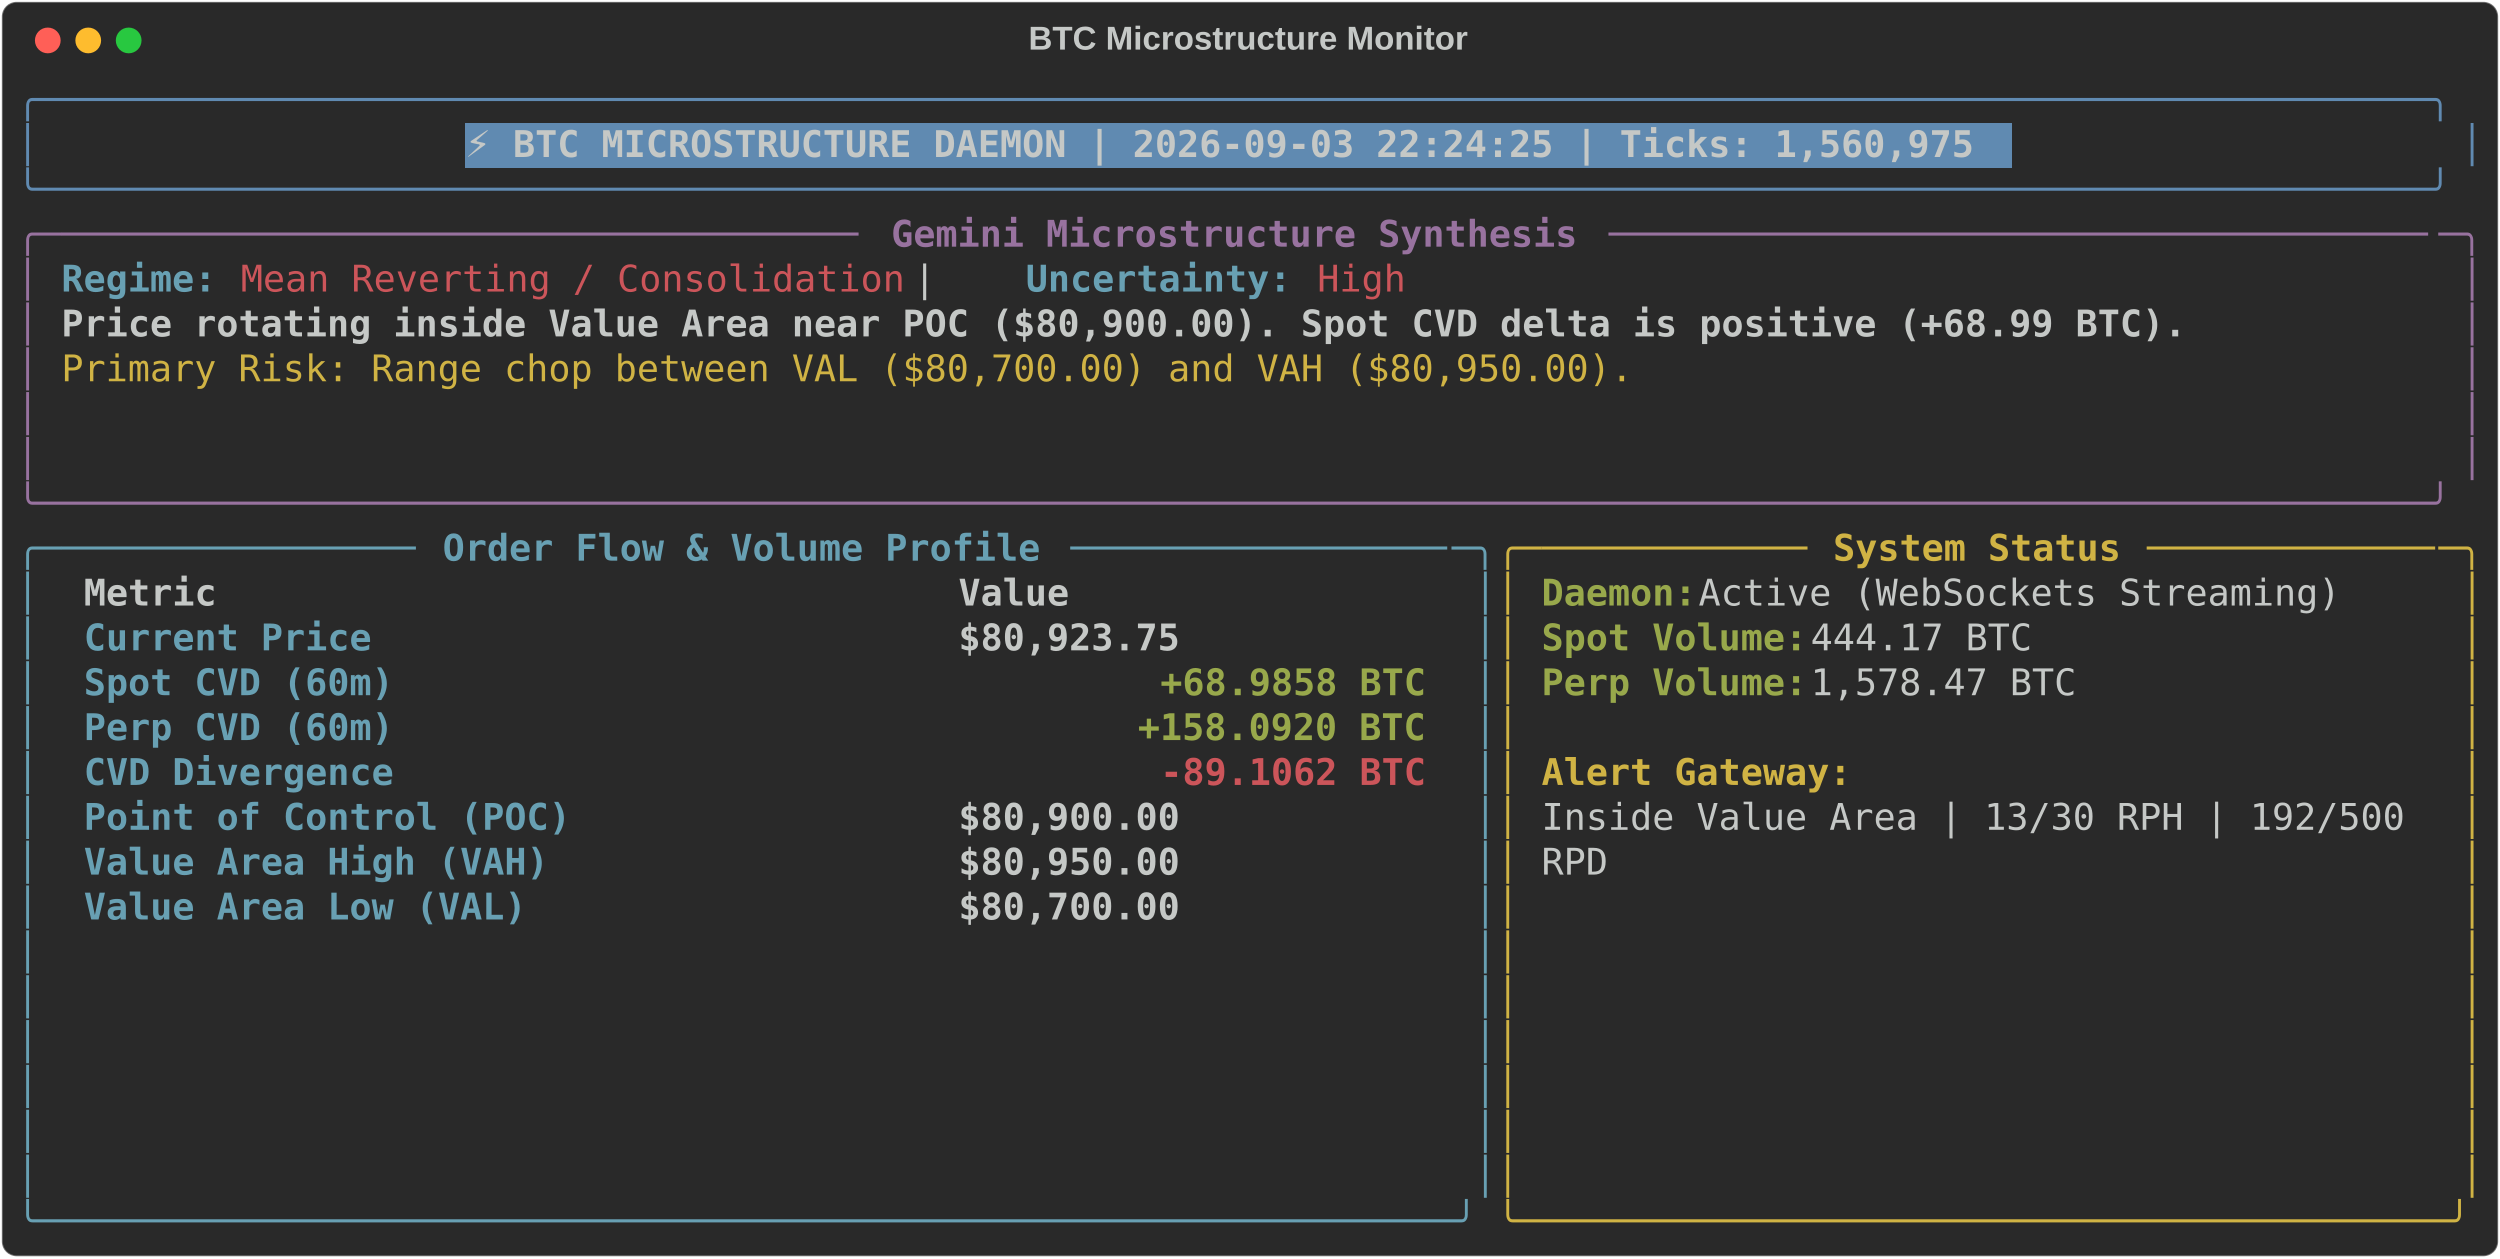
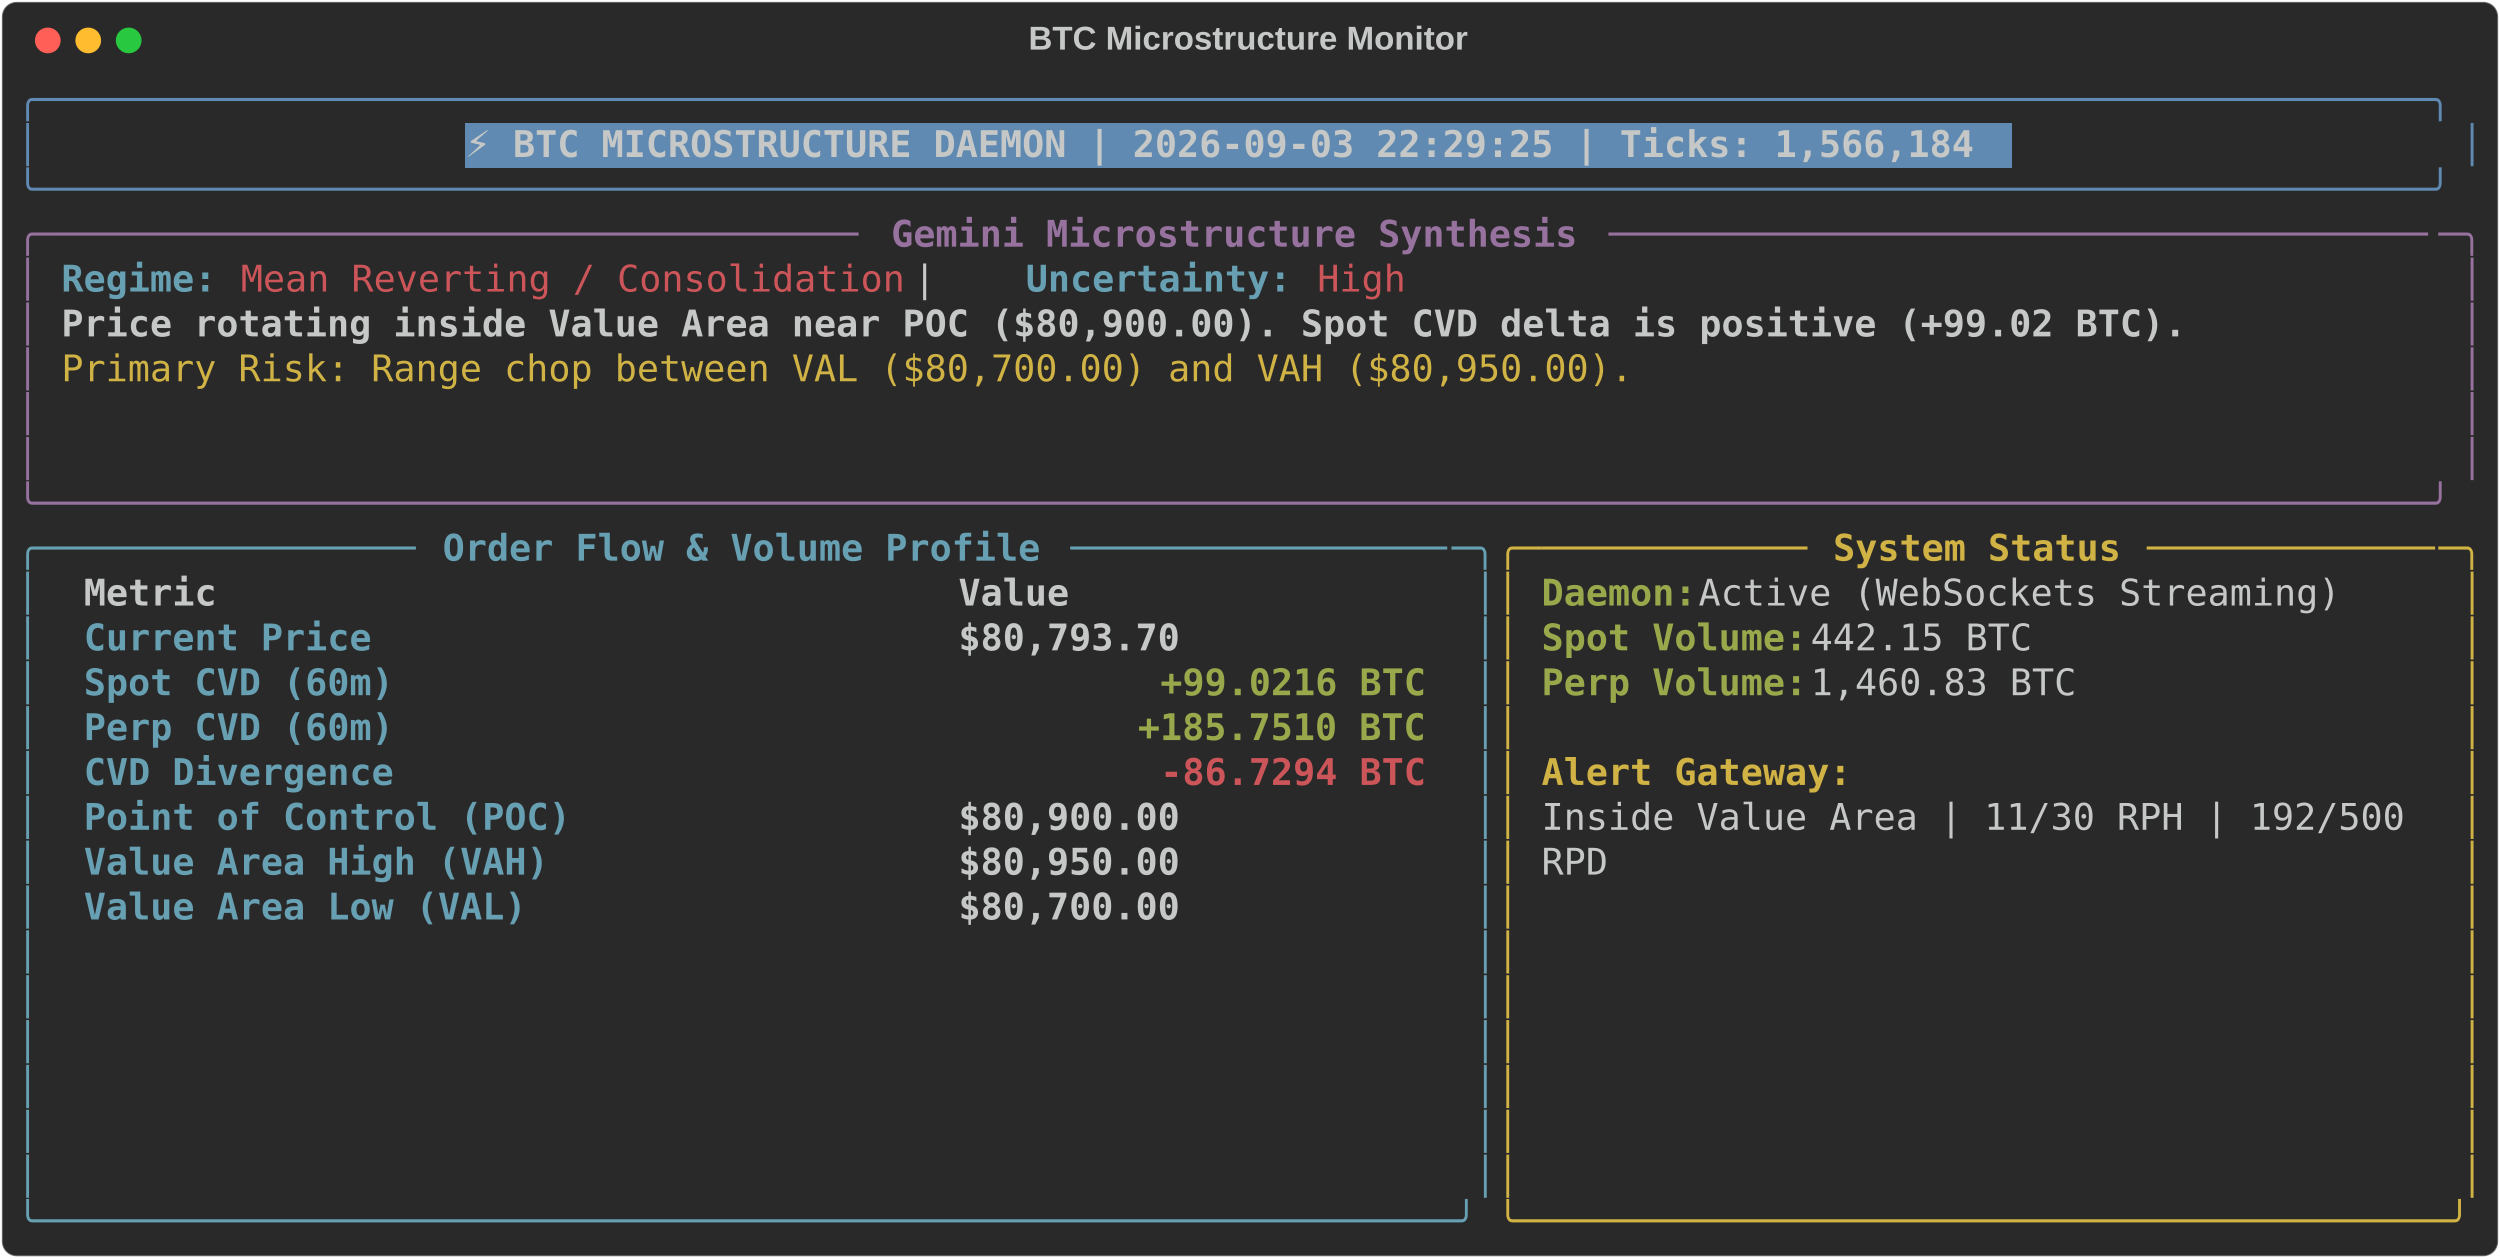
<svg xmlns="http://www.w3.org/2000/svg" class="rich-terminal" viewBox="0 0 1360 684.4">
  <style>

    @font-face {
        font-family: "Fira Code";
        src: local("FiraCode-Regular"),
                url("https://cdnjs.cloudflare.com/ajax/libs/firacode/6.2.0/woff2/FiraCode-Regular.woff2") format("woff2"),
                url("https://cdnjs.cloudflare.com/ajax/libs/firacode/6.2.0/woff/FiraCode-Regular.woff") format("woff");
        font-style: normal;
        font-weight: 400;
    }
    @font-face {
        font-family: "Fira Code";
        src: local("FiraCode-Bold"),
                url("https://cdnjs.cloudflare.com/ajax/libs/firacode/6.2.0/woff2/FiraCode-Bold.woff2") format("woff2"),
                url("https://cdnjs.cloudflare.com/ajax/libs/firacode/6.2.0/woff/FiraCode-Bold.woff") format("woff");
        font-style: bold;
        font-weight: 700;
    }

-     .terminal-3969404499-matrix {
+     .terminal-2951171637-matrix {
        font-family: Fira Code, monospace;
        font-size: 20px;
        line-height: 24.4px;
        font-variant-east-asian: full-width;
    }

-     .terminal-3969404499-title {
+     .terminal-2951171637-title {
        font-size: 18px;
        font-weight: bold;
        font-family: arial;
    }

-     .terminal-3969404499-r1 { fill: #608ab1 }
- .terminal-3969404499-r2 { fill: #c5c8c6 }
- .terminal-3969404499-r3 { fill: #c5c8c6;font-weight: bold }
- .terminal-3969404499-r4 { fill: #98729f }
- .terminal-3969404499-r5 { fill: #98729f;font-weight: bold }
- .terminal-3969404499-r6 { fill: #68a0b3;font-weight: bold }
- .terminal-3969404499-r7 { fill: #cc555a }
- .terminal-3969404499-r8 { fill: #d0b344 }
- .terminal-3969404499-r9 { fill: #68a0b3 }
- .terminal-3969404499-r10 { fill: #d0b344;font-weight: bold }
- .terminal-3969404499-r11 { fill: #98a84b;font-weight: bold }
- .terminal-3969404499-r12 { fill: #cc555a;font-weight: bold }
+     .terminal-2951171637-r1 { fill: #608ab1 }
+ .terminal-2951171637-r2 { fill: #c5c8c6 }
+ .terminal-2951171637-r3 { fill: #c5c8c6;font-weight: bold }
+ .terminal-2951171637-r4 { fill: #98729f }
+ .terminal-2951171637-r5 { fill: #98729f;font-weight: bold }
+ .terminal-2951171637-r6 { fill: #68a0b3;font-weight: bold }
+ .terminal-2951171637-r7 { fill: #cc555a }
+ .terminal-2951171637-r8 { fill: #d0b344 }
+ .terminal-2951171637-r9 { fill: #68a0b3 }
+ .terminal-2951171637-r10 { fill: #d0b344;font-weight: bold }
+ .terminal-2951171637-r11 { fill: #98a84b;font-weight: bold }
+ .terminal-2951171637-r12 { fill: #cc555a;font-weight: bold }
    </style>
  <defs>
-     <clipPath id="terminal-3969404499-clip-terminal">
+     <clipPath id="terminal-2951171637-clip-terminal">
      <rect x="0" y="0" width="1341.0" height="633.4" />
    </clipPath>
-     <clipPath id="terminal-3969404499-line-0">
+     <clipPath id="terminal-2951171637-line-0">
      <rect x="0" y="1.5" width="1342" height="24.65" />
    </clipPath>
-     <clipPath id="terminal-3969404499-line-1">
+     <clipPath id="terminal-2951171637-line-1">
      <rect x="0" y="25.9" width="1342" height="24.65" />
    </clipPath>
-     <clipPath id="terminal-3969404499-line-2">
+     <clipPath id="terminal-2951171637-line-2">
      <rect x="0" y="50.3" width="1342" height="24.65" />
    </clipPath>
-     <clipPath id="terminal-3969404499-line-3">
+     <clipPath id="terminal-2951171637-line-3">
      <rect x="0" y="74.7" width="1342" height="24.65" />
    </clipPath>
-     <clipPath id="terminal-3969404499-line-4">
+     <clipPath id="terminal-2951171637-line-4">
      <rect x="0" y="99.1" width="1342" height="24.65" />
    </clipPath>
-     <clipPath id="terminal-3969404499-line-5">
+     <clipPath id="terminal-2951171637-line-5">
      <rect x="0" y="123.5" width="1342" height="24.65" />
    </clipPath>
-     <clipPath id="terminal-3969404499-line-6">
+     <clipPath id="terminal-2951171637-line-6">
      <rect x="0" y="147.9" width="1342" height="24.65" />
    </clipPath>
-     <clipPath id="terminal-3969404499-line-7">
+     <clipPath id="terminal-2951171637-line-7">
      <rect x="0" y="172.3" width="1342" height="24.65" />
    </clipPath>
-     <clipPath id="terminal-3969404499-line-8">
+     <clipPath id="terminal-2951171637-line-8">
      <rect x="0" y="196.7" width="1342" height="24.65" />
    </clipPath>
-     <clipPath id="terminal-3969404499-line-9">
+     <clipPath id="terminal-2951171637-line-9">
      <rect x="0" y="221.1" width="1342" height="24.65" />
    </clipPath>
-     <clipPath id="terminal-3969404499-line-10">
+     <clipPath id="terminal-2951171637-line-10">
      <rect x="0" y="245.5" width="1342" height="24.65" />
    </clipPath>
-     <clipPath id="terminal-3969404499-line-11">
+     <clipPath id="terminal-2951171637-line-11">
      <rect x="0" y="269.9" width="1342" height="24.65" />
    </clipPath>
-     <clipPath id="terminal-3969404499-line-12">
+     <clipPath id="terminal-2951171637-line-12">
      <rect x="0" y="294.3" width="1342" height="24.65" />
    </clipPath>
-     <clipPath id="terminal-3969404499-line-13">
+     <clipPath id="terminal-2951171637-line-13">
      <rect x="0" y="318.7" width="1342" height="24.65" />
    </clipPath>
-     <clipPath id="terminal-3969404499-line-14">
+     <clipPath id="terminal-2951171637-line-14">
      <rect x="0" y="343.1" width="1342" height="24.65" />
    </clipPath>
-     <clipPath id="terminal-3969404499-line-15">
+     <clipPath id="terminal-2951171637-line-15">
      <rect x="0" y="367.5" width="1342" height="24.65" />
    </clipPath>
-     <clipPath id="terminal-3969404499-line-16">
+     <clipPath id="terminal-2951171637-line-16">
      <rect x="0" y="391.9" width="1342" height="24.65" />
    </clipPath>
-     <clipPath id="terminal-3969404499-line-17">
+     <clipPath id="terminal-2951171637-line-17">
      <rect x="0" y="416.3" width="1342" height="24.65" />
    </clipPath>
-     <clipPath id="terminal-3969404499-line-18">
+     <clipPath id="terminal-2951171637-line-18">
      <rect x="0" y="440.7" width="1342" height="24.65" />
    </clipPath>
-     <clipPath id="terminal-3969404499-line-19">
+     <clipPath id="terminal-2951171637-line-19">
      <rect x="0" y="465.1" width="1342" height="24.65" />
    </clipPath>
-     <clipPath id="terminal-3969404499-line-20">
+     <clipPath id="terminal-2951171637-line-20">
      <rect x="0" y="489.5" width="1342" height="24.65" />
    </clipPath>
-     <clipPath id="terminal-3969404499-line-21">
+     <clipPath id="terminal-2951171637-line-21">
      <rect x="0" y="513.9" width="1342" height="24.65" />
    </clipPath>
-     <clipPath id="terminal-3969404499-line-22">
+     <clipPath id="terminal-2951171637-line-22">
      <rect x="0" y="538.3" width="1342" height="24.65" />
    </clipPath>
-     <clipPath id="terminal-3969404499-line-23">
+     <clipPath id="terminal-2951171637-line-23">
      <rect x="0" y="562.7" width="1342" height="24.65" />
    </clipPath>
-     <clipPath id="terminal-3969404499-line-24">
+     <clipPath id="terminal-2951171637-line-24">
      <rect x="0" y="587.1" width="1342" height="24.65" />
    </clipPath>
  </defs>
  <rect fill="#292929" stroke="rgba(255,255,255,0.35)" stroke-width="1" x="1" y="1" width="1358" height="682.4" rx="8" />
-   <text class="terminal-3969404499-title" fill="#c5c8c6" text-anchor="middle" x="679" y="27">BTC Microstructure Monitor</text>
+   <text class="terminal-2951171637-title" fill="#c5c8c6" text-anchor="middle" x="679" y="27">BTC Microstructure Monitor</text>
  <g transform="translate(26,22)">
    <circle cx="0" cy="0" r="7" fill="#ff5f57" />
    <circle cx="22" cy="0" r="7" fill="#febc2e" />
    <circle cx="44" cy="0" r="7" fill="#28c840" />
  </g>
-   <g transform="translate(9, 41)" clip-path="url(#terminal-3969404499-clip-terminal)">
+   <g transform="translate(9, 41)" clip-path="url(#terminal-2951171637-clip-terminal)">
    <rect fill="#608ab1" x="244" y="25.9" width="841.8" height="24.65" shape-rendering="crispEdges" />
-     <g class="terminal-3969404499-matrix">
-       <text class="terminal-3969404499-r1" x="0" y="20" textLength="1342" clip-path="url(#terminal-3969404499-line-0)">╭────────────────────────────────────────────────────────────────────────────────────────────────────────────╮</text>
-       <text class="terminal-3969404499-r2" x="1342" y="20" textLength="12.2" clip-path="url(#terminal-3969404499-line-0)">
- </text>
-       <text class="terminal-3969404499-r1" x="0" y="44.4" textLength="12.2" clip-path="url(#terminal-3969404499-line-1)">│</text>
-       <text class="terminal-3969404499-r3" x="244" y="44.4" textLength="829.6" clip-path="url(#terminal-3969404499-line-1)">⚡ BTC MICROSTRUCTURE DAEMON | 2026-09-03 22:24:25 | Ticks: 1,560,975</text>
-       <text class="terminal-3969404499-r1" x="1329.8" y="44.4" textLength="12.2" clip-path="url(#terminal-3969404499-line-1)">│</text>
-       <text class="terminal-3969404499-r2" x="1342" y="44.4" textLength="12.2" clip-path="url(#terminal-3969404499-line-1)">
- </text>
-       <text class="terminal-3969404499-r1" x="0" y="68.8" textLength="1342" clip-path="url(#terminal-3969404499-line-2)">╰────────────────────────────────────────────────────────────────────────────────────────────────────────────╯</text>
-       <text class="terminal-3969404499-r2" x="1342" y="68.8" textLength="12.2" clip-path="url(#terminal-3969404499-line-2)">
- </text>
-       <text class="terminal-3969404499-r4" x="0" y="93.2" textLength="24.4" clip-path="url(#terminal-3969404499-line-3)">╭─</text>
-       <text class="terminal-3969404499-r4" x="24.4" y="93.2" textLength="439.2" clip-path="url(#terminal-3969404499-line-3)">────────────────────────────────────</text>
-       <text class="terminal-3969404499-r5" x="475.8" y="93.2" textLength="378.2" clip-path="url(#terminal-3969404499-line-3)">Gemini Microstructure Synthesis</text>
-       <text class="terminal-3969404499-r4" x="866.2" y="93.2" textLength="451.4" clip-path="url(#terminal-3969404499-line-3)">─────────────────────────────────────</text>
-       <text class="terminal-3969404499-r4" x="1317.6" y="93.2" textLength="24.4" clip-path="url(#terminal-3969404499-line-3)">─╮</text>
-       <text class="terminal-3969404499-r2" x="1342" y="93.2" textLength="12.2" clip-path="url(#terminal-3969404499-line-3)">
- </text>
-       <text class="terminal-3969404499-r4" x="0" y="117.6" textLength="12.2" clip-path="url(#terminal-3969404499-line-4)">│</text>
-       <text class="terminal-3969404499-r6" x="24.4" y="117.6" textLength="85.4" clip-path="url(#terminal-3969404499-line-4)">Regime:</text>
-       <text class="terminal-3969404499-r7" x="122" y="117.6" textLength="366" clip-path="url(#terminal-3969404499-line-4)">Mean Reverting / Consolidation</text>
-       <text class="terminal-3969404499-r2" x="488" y="117.6" textLength="61" clip-path="url(#terminal-3969404499-line-4)">  |  </text>
-       <text class="terminal-3969404499-r6" x="549" y="117.6" textLength="146.4" clip-path="url(#terminal-3969404499-line-4)">Uncertainty:</text>
-       <text class="terminal-3969404499-r7" x="707.6" y="117.6" textLength="48.8" clip-path="url(#terminal-3969404499-line-4)">High</text>
-       <text class="terminal-3969404499-r4" x="1329.8" y="117.6" textLength="12.2" clip-path="url(#terminal-3969404499-line-4)">│</text>
-       <text class="terminal-3969404499-r2" x="1342" y="117.6" textLength="12.2" clip-path="url(#terminal-3969404499-line-4)">
- </text>
-       <text class="terminal-3969404499-r4" x="0" y="142" textLength="12.2" clip-path="url(#terminal-3969404499-line-5)">│</text>
-       <text class="terminal-3969404499-r3" x="24.4" y="142" textLength="1171.2" clip-path="url(#terminal-3969404499-line-5)">Price rotating inside Value Area near POC ($80,900.00). Spot CVD delta is positive (+68.99 BTC).</text>
-       <text class="terminal-3969404499-r4" x="1329.8" y="142" textLength="12.2" clip-path="url(#terminal-3969404499-line-5)">│</text>
-       <text class="terminal-3969404499-r2" x="1342" y="142" textLength="12.2" clip-path="url(#terminal-3969404499-line-5)">
- </text>
-       <text class="terminal-3969404499-r4" x="0" y="166.4" textLength="12.2" clip-path="url(#terminal-3969404499-line-6)">│</text>
-       <text class="terminal-3969404499-r8" x="24.4" y="166.4" textLength="866.2" clip-path="url(#terminal-3969404499-line-6)">Primary Risk: Range chop between VAL ($80,700.00) and VAH ($80,950.00).</text>
-       <text class="terminal-3969404499-r4" x="1329.8" y="166.4" textLength="12.2" clip-path="url(#terminal-3969404499-line-6)">│</text>
-       <text class="terminal-3969404499-r2" x="1342" y="166.4" textLength="12.2" clip-path="url(#terminal-3969404499-line-6)">
- </text>
-       <text class="terminal-3969404499-r4" x="0" y="190.8" textLength="12.2" clip-path="url(#terminal-3969404499-line-7)">│</text>
-       <text class="terminal-3969404499-r4" x="1329.8" y="190.8" textLength="12.2" clip-path="url(#terminal-3969404499-line-7)">│</text>
-       <text class="terminal-3969404499-r2" x="1342" y="190.8" textLength="12.2" clip-path="url(#terminal-3969404499-line-7)">
- </text>
-       <text class="terminal-3969404499-r4" x="0" y="215.2" textLength="12.2" clip-path="url(#terminal-3969404499-line-8)">│</text>
-       <text class="terminal-3969404499-r4" x="1329.8" y="215.2" textLength="12.2" clip-path="url(#terminal-3969404499-line-8)">│</text>
-       <text class="terminal-3969404499-r2" x="1342" y="215.2" textLength="12.2" clip-path="url(#terminal-3969404499-line-8)">
- </text>
-       <text class="terminal-3969404499-r4" x="0" y="239.6" textLength="1342" clip-path="url(#terminal-3969404499-line-9)">╰────────────────────────────────────────────────────────────────────────────────────────────────────────────╯</text>
-       <text class="terminal-3969404499-r2" x="1342" y="239.6" textLength="12.2" clip-path="url(#terminal-3969404499-line-9)">
- </text>
-       <text class="terminal-3969404499-r9" x="0" y="264" textLength="24.4" clip-path="url(#terminal-3969404499-line-10)">╭─</text>
-       <text class="terminal-3969404499-r9" x="24.4" y="264" textLength="195.2" clip-path="url(#terminal-3969404499-line-10)">────────────────</text>
-       <text class="terminal-3969404499-r6" x="231.8" y="264" textLength="329.4" clip-path="url(#terminal-3969404499-line-10)">Order Flow &amp; Volume Profile</text>
-       <text class="terminal-3969404499-r9" x="573.4" y="264" textLength="207.4" clip-path="url(#terminal-3969404499-line-10)">─────────────────</text>
-       <text class="terminal-3969404499-r9" x="780.8" y="264" textLength="24.4" clip-path="url(#terminal-3969404499-line-10)">─╮</text>
-       <text class="terminal-3969404499-r8" x="805.2" y="264" textLength="24.4" clip-path="url(#terminal-3969404499-line-10)">╭─</text>
-       <text class="terminal-3969404499-r8" x="829.6" y="264" textLength="146.4" clip-path="url(#terminal-3969404499-line-10)">────────────</text>
-       <text class="terminal-3969404499-r10" x="988.2" y="264" textLength="158.6" clip-path="url(#terminal-3969404499-line-10)">System Status</text>
-       <text class="terminal-3969404499-r8" x="1159" y="264" textLength="158.6" clip-path="url(#terminal-3969404499-line-10)">─────────────</text>
-       <text class="terminal-3969404499-r8" x="1317.6" y="264" textLength="24.4" clip-path="url(#terminal-3969404499-line-10)">─╮</text>
-       <text class="terminal-3969404499-r2" x="1342" y="264" textLength="12.2" clip-path="url(#terminal-3969404499-line-10)">
- </text>
-       <text class="terminal-3969404499-r9" x="0" y="288.4" textLength="12.2" clip-path="url(#terminal-3969404499-line-11)">│</text>
-       <text class="terminal-3969404499-r3" x="36.6" y="288.4" textLength="451.4" clip-path="url(#terminal-3969404499-line-11)">Metric                               </text>
-       <text class="terminal-3969404499-r3" x="512.4" y="288.4" textLength="256.2" clip-path="url(#terminal-3969404499-line-11)">                Value</text>
-       <text class="terminal-3969404499-r9" x="793" y="288.4" textLength="12.2" clip-path="url(#terminal-3969404499-line-11)">│</text>
-       <text class="terminal-3969404499-r8" x="805.2" y="288.4" textLength="12.2" clip-path="url(#terminal-3969404499-line-11)">│</text>
-       <text class="terminal-3969404499-r11" x="829.6" y="288.4" textLength="85.4" clip-path="url(#terminal-3969404499-line-11)">Daemon:</text>
-       <text class="terminal-3969404499-r2" x="915" y="288.4" textLength="366" clip-path="url(#terminal-3969404499-line-11)"> Active (WebSockets Streaming)</text>
-       <text class="terminal-3969404499-r8" x="1329.8" y="288.4" textLength="12.2" clip-path="url(#terminal-3969404499-line-11)">│</text>
-       <text class="terminal-3969404499-r2" x="1342" y="288.4" textLength="12.2" clip-path="url(#terminal-3969404499-line-11)">
- </text>
-       <text class="terminal-3969404499-r9" x="0" y="312.8" textLength="12.2" clip-path="url(#terminal-3969404499-line-12)">│</text>
-       <text class="terminal-3969404499-r6" x="36.6" y="312.8" textLength="451.4" clip-path="url(#terminal-3969404499-line-12)">Current Price                        </text>
-       <text class="terminal-3969404499-r3" x="512.4" y="312.8" textLength="256.2" clip-path="url(#terminal-3969404499-line-12)">           $80,923.75</text>
-       <text class="terminal-3969404499-r9" x="793" y="312.8" textLength="12.2" clip-path="url(#terminal-3969404499-line-12)">│</text>
-       <text class="terminal-3969404499-r8" x="805.2" y="312.8" textLength="12.2" clip-path="url(#terminal-3969404499-line-12)">│</text>
-       <text class="terminal-3969404499-r11" x="829.6" y="312.8" textLength="146.4" clip-path="url(#terminal-3969404499-line-12)">Spot Volume:</text>
-       <text class="terminal-3969404499-r2" x="976" y="312.8" textLength="134.2" clip-path="url(#terminal-3969404499-line-12)"> 444.17 BTC</text>
-       <text class="terminal-3969404499-r8" x="1329.8" y="312.8" textLength="12.2" clip-path="url(#terminal-3969404499-line-12)">│</text>
-       <text class="terminal-3969404499-r2" x="1342" y="312.8" textLength="12.2" clip-path="url(#terminal-3969404499-line-12)">
- </text>
-       <text class="terminal-3969404499-r9" x="0" y="337.2" textLength="12.2" clip-path="url(#terminal-3969404499-line-13)">│</text>
-       <text class="terminal-3969404499-r6" x="36.6" y="337.2" textLength="451.4" clip-path="url(#terminal-3969404499-line-13)">Spot CVD (60m)                       </text>
-       <text class="terminal-3969404499-r11" x="622.2" y="337.2" textLength="146.4" clip-path="url(#terminal-3969404499-line-13)">+68.9858 BTC</text>
-       <text class="terminal-3969404499-r9" x="793" y="337.2" textLength="12.2" clip-path="url(#terminal-3969404499-line-13)">│</text>
-       <text class="terminal-3969404499-r8" x="805.2" y="337.2" textLength="12.2" clip-path="url(#terminal-3969404499-line-13)">│</text>
-       <text class="terminal-3969404499-r11" x="829.6" y="337.2" textLength="146.4" clip-path="url(#terminal-3969404499-line-13)">Perp Volume:</text>
-       <text class="terminal-3969404499-r2" x="976" y="337.2" textLength="158.6" clip-path="url(#terminal-3969404499-line-13)"> 1,578.47 BTC</text>
-       <text class="terminal-3969404499-r8" x="1329.8" y="337.2" textLength="12.2" clip-path="url(#terminal-3969404499-line-13)">│</text>
-       <text class="terminal-3969404499-r2" x="1342" y="337.2" textLength="12.2" clip-path="url(#terminal-3969404499-line-13)">
- </text>
-       <text class="terminal-3969404499-r9" x="0" y="361.6" textLength="12.2" clip-path="url(#terminal-3969404499-line-14)">│</text>
-       <text class="terminal-3969404499-r6" x="36.6" y="361.6" textLength="451.4" clip-path="url(#terminal-3969404499-line-14)">Perp CVD (60m)                       </text>
-       <text class="terminal-3969404499-r11" x="610" y="361.6" textLength="158.6" clip-path="url(#terminal-3969404499-line-14)">+158.0920 BTC</text>
-       <text class="terminal-3969404499-r9" x="793" y="361.6" textLength="12.2" clip-path="url(#terminal-3969404499-line-14)">│</text>
-       <text class="terminal-3969404499-r8" x="805.2" y="361.6" textLength="12.2" clip-path="url(#terminal-3969404499-line-14)">│</text>
-       <text class="terminal-3969404499-r8" x="1329.8" y="361.6" textLength="12.2" clip-path="url(#terminal-3969404499-line-14)">│</text>
-       <text class="terminal-3969404499-r2" x="1342" y="361.6" textLength="12.2" clip-path="url(#terminal-3969404499-line-14)">
- </text>
-       <text class="terminal-3969404499-r9" x="0" y="386" textLength="12.2" clip-path="url(#terminal-3969404499-line-15)">│</text>
-       <text class="terminal-3969404499-r6" x="36.6" y="386" textLength="451.4" clip-path="url(#terminal-3969404499-line-15)">CVD Divergence                       </text>
-       <text class="terminal-3969404499-r12" x="622.2" y="386" textLength="146.4" clip-path="url(#terminal-3969404499-line-15)">-89.1062 BTC</text>
-       <text class="terminal-3969404499-r9" x="793" y="386" textLength="12.2" clip-path="url(#terminal-3969404499-line-15)">│</text>
-       <text class="terminal-3969404499-r8" x="805.2" y="386" textLength="12.2" clip-path="url(#terminal-3969404499-line-15)">│</text>
-       <text class="terminal-3969404499-r10" x="829.6" y="386" textLength="170.8" clip-path="url(#terminal-3969404499-line-15)">Alert Gateway:</text>
-       <text class="terminal-3969404499-r8" x="1329.8" y="386" textLength="12.2" clip-path="url(#terminal-3969404499-line-15)">│</text>
-       <text class="terminal-3969404499-r2" x="1342" y="386" textLength="12.2" clip-path="url(#terminal-3969404499-line-15)">
- </text>
-       <text class="terminal-3969404499-r9" x="0" y="410.4" textLength="12.2" clip-path="url(#terminal-3969404499-line-16)">│</text>
-       <text class="terminal-3969404499-r6" x="36.6" y="410.4" textLength="451.4" clip-path="url(#terminal-3969404499-line-16)">Point of Control (POC)               </text>
-       <text class="terminal-3969404499-r3" x="512.4" y="410.4" textLength="256.2" clip-path="url(#terminal-3969404499-line-16)">           $80,900.00</text>
-       <text class="terminal-3969404499-r9" x="793" y="410.4" textLength="12.2" clip-path="url(#terminal-3969404499-line-16)">│</text>
-       <text class="terminal-3969404499-r8" x="805.2" y="410.4" textLength="12.2" clip-path="url(#terminal-3969404499-line-16)">│</text>
-       <text class="terminal-3969404499-r2" x="829.6" y="410.4" textLength="488" clip-path="url(#terminal-3969404499-line-16)">Inside Value Area | 13/30 RPH | 192/500 </text>
-       <text class="terminal-3969404499-r8" x="1329.8" y="410.4" textLength="12.2" clip-path="url(#terminal-3969404499-line-16)">│</text>
-       <text class="terminal-3969404499-r2" x="1342" y="410.4" textLength="12.2" clip-path="url(#terminal-3969404499-line-16)">
- </text>
-       <text class="terminal-3969404499-r9" x="0" y="434.8" textLength="12.2" clip-path="url(#terminal-3969404499-line-17)">│</text>
-       <text class="terminal-3969404499-r6" x="36.6" y="434.8" textLength="451.4" clip-path="url(#terminal-3969404499-line-17)">Value Area High (VAH)                </text>
-       <text class="terminal-3969404499-r3" x="512.4" y="434.8" textLength="256.2" clip-path="url(#terminal-3969404499-line-17)">           $80,950.00</text>
-       <text class="terminal-3969404499-r9" x="793" y="434.8" textLength="12.2" clip-path="url(#terminal-3969404499-line-17)">│</text>
-       <text class="terminal-3969404499-r8" x="805.2" y="434.8" textLength="12.2" clip-path="url(#terminal-3969404499-line-17)">│</text>
-       <text class="terminal-3969404499-r2" x="829.6" y="434.8" textLength="36.6" clip-path="url(#terminal-3969404499-line-17)">RPD</text>
-       <text class="terminal-3969404499-r8" x="1329.8" y="434.8" textLength="12.2" clip-path="url(#terminal-3969404499-line-17)">│</text>
-       <text class="terminal-3969404499-r2" x="1342" y="434.8" textLength="12.2" clip-path="url(#terminal-3969404499-line-17)">
- </text>
-       <text class="terminal-3969404499-r9" x="0" y="459.2" textLength="12.2" clip-path="url(#terminal-3969404499-line-18)">│</text>
-       <text class="terminal-3969404499-r6" x="36.6" y="459.2" textLength="451.4" clip-path="url(#terminal-3969404499-line-18)">Value Area Low (VAL)                 </text>
-       <text class="terminal-3969404499-r3" x="512.4" y="459.2" textLength="256.2" clip-path="url(#terminal-3969404499-line-18)">           $80,700.00</text>
-       <text class="terminal-3969404499-r9" x="793" y="459.2" textLength="12.2" clip-path="url(#terminal-3969404499-line-18)">│</text>
-       <text class="terminal-3969404499-r8" x="805.2" y="459.2" textLength="12.2" clip-path="url(#terminal-3969404499-line-18)">│</text>
-       <text class="terminal-3969404499-r8" x="1329.8" y="459.2" textLength="12.2" clip-path="url(#terminal-3969404499-line-18)">│</text>
-       <text class="terminal-3969404499-r2" x="1342" y="459.2" textLength="12.2" clip-path="url(#terminal-3969404499-line-18)">
- </text>
-       <text class="terminal-3969404499-r9" x="0" y="483.6" textLength="12.2" clip-path="url(#terminal-3969404499-line-19)">│</text>
-       <text class="terminal-3969404499-r9" x="793" y="483.6" textLength="12.2" clip-path="url(#terminal-3969404499-line-19)">│</text>
-       <text class="terminal-3969404499-r8" x="805.2" y="483.6" textLength="12.2" clip-path="url(#terminal-3969404499-line-19)">│</text>
-       <text class="terminal-3969404499-r8" x="1329.8" y="483.6" textLength="12.2" clip-path="url(#terminal-3969404499-line-19)">│</text>
-       <text class="terminal-3969404499-r2" x="1342" y="483.6" textLength="12.2" clip-path="url(#terminal-3969404499-line-19)">
- </text>
-       <text class="terminal-3969404499-r9" x="0" y="508" textLength="12.2" clip-path="url(#terminal-3969404499-line-20)">│</text>
-       <text class="terminal-3969404499-r9" x="793" y="508" textLength="12.2" clip-path="url(#terminal-3969404499-line-20)">│</text>
-       <text class="terminal-3969404499-r8" x="805.2" y="508" textLength="12.2" clip-path="url(#terminal-3969404499-line-20)">│</text>
-       <text class="terminal-3969404499-r8" x="1329.8" y="508" textLength="12.2" clip-path="url(#terminal-3969404499-line-20)">│</text>
-       <text class="terminal-3969404499-r2" x="1342" y="508" textLength="12.2" clip-path="url(#terminal-3969404499-line-20)">
- </text>
-       <text class="terminal-3969404499-r9" x="0" y="532.4" textLength="12.2" clip-path="url(#terminal-3969404499-line-21)">│</text>
-       <text class="terminal-3969404499-r9" x="793" y="532.4" textLength="12.2" clip-path="url(#terminal-3969404499-line-21)">│</text>
-       <text class="terminal-3969404499-r8" x="805.2" y="532.4" textLength="12.2" clip-path="url(#terminal-3969404499-line-21)">│</text>
-       <text class="terminal-3969404499-r8" x="1329.8" y="532.4" textLength="12.2" clip-path="url(#terminal-3969404499-line-21)">│</text>
-       <text class="terminal-3969404499-r2" x="1342" y="532.4" textLength="12.2" clip-path="url(#terminal-3969404499-line-21)">
- </text>
-       <text class="terminal-3969404499-r9" x="0" y="556.8" textLength="12.2" clip-path="url(#terminal-3969404499-line-22)">│</text>
-       <text class="terminal-3969404499-r9" x="793" y="556.8" textLength="12.2" clip-path="url(#terminal-3969404499-line-22)">│</text>
-       <text class="terminal-3969404499-r8" x="805.2" y="556.8" textLength="12.2" clip-path="url(#terminal-3969404499-line-22)">│</text>
-       <text class="terminal-3969404499-r8" x="1329.8" y="556.8" textLength="12.2" clip-path="url(#terminal-3969404499-line-22)">│</text>
-       <text class="terminal-3969404499-r2" x="1342" y="556.8" textLength="12.2" clip-path="url(#terminal-3969404499-line-22)">
- </text>
-       <text class="terminal-3969404499-r9" x="0" y="581.2" textLength="12.2" clip-path="url(#terminal-3969404499-line-23)">│</text>
-       <text class="terminal-3969404499-r9" x="793" y="581.2" textLength="12.2" clip-path="url(#terminal-3969404499-line-23)">│</text>
-       <text class="terminal-3969404499-r8" x="805.2" y="581.2" textLength="12.2" clip-path="url(#terminal-3969404499-line-23)">│</text>
-       <text class="terminal-3969404499-r8" x="1329.8" y="581.2" textLength="12.2" clip-path="url(#terminal-3969404499-line-23)">│</text>
-       <text class="terminal-3969404499-r2" x="1342" y="581.2" textLength="12.2" clip-path="url(#terminal-3969404499-line-23)">
- </text>
-       <text class="terminal-3969404499-r9" x="0" y="605.6" textLength="12.2" clip-path="url(#terminal-3969404499-line-24)">│</text>
-       <text class="terminal-3969404499-r9" x="793" y="605.6" textLength="12.2" clip-path="url(#terminal-3969404499-line-24)">│</text>
-       <text class="terminal-3969404499-r8" x="805.2" y="605.6" textLength="12.2" clip-path="url(#terminal-3969404499-line-24)">│</text>
-       <text class="terminal-3969404499-r8" x="1329.8" y="605.6" textLength="12.2" clip-path="url(#terminal-3969404499-line-24)">│</text>
-       <text class="terminal-3969404499-r2" x="1342" y="605.6" textLength="12.2" clip-path="url(#terminal-3969404499-line-24)">
- </text>
-       <text class="terminal-3969404499-r9" x="0" y="630" textLength="805.2" clip-path="url(#terminal-3969404499-line-25)">╰────────────────────────────────────────────────────────────────╯</text>
-       <text class="terminal-3969404499-r8" x="805.2" y="630" textLength="536.8" clip-path="url(#terminal-3969404499-line-25)">╰──────────────────────────────────────────╯</text>
-       <text class="terminal-3969404499-r2" x="1342" y="630" textLength="12.2" clip-path="url(#terminal-3969404499-line-25)">
+     <g class="terminal-2951171637-matrix">
+       <text class="terminal-2951171637-r1" x="0" y="20" textLength="1342" clip-path="url(#terminal-2951171637-line-0)">╭────────────────────────────────────────────────────────────────────────────────────────────────────────────╮</text>
+       <text class="terminal-2951171637-r2" x="1342" y="20" textLength="12.2" clip-path="url(#terminal-2951171637-line-0)">
+ </text>
+       <text class="terminal-2951171637-r1" x="0" y="44.4" textLength="12.2" clip-path="url(#terminal-2951171637-line-1)">│</text>
+       <text class="terminal-2951171637-r3" x="244" y="44.4" textLength="829.6" clip-path="url(#terminal-2951171637-line-1)">⚡ BTC MICROSTRUCTURE DAEMON | 2026-09-03 22:29:25 | Ticks: 1,566,184</text>
+       <text class="terminal-2951171637-r1" x="1329.8" y="44.4" textLength="12.2" clip-path="url(#terminal-2951171637-line-1)">│</text>
+       <text class="terminal-2951171637-r2" x="1342" y="44.4" textLength="12.2" clip-path="url(#terminal-2951171637-line-1)">
+ </text>
+       <text class="terminal-2951171637-r1" x="0" y="68.8" textLength="1342" clip-path="url(#terminal-2951171637-line-2)">╰────────────────────────────────────────────────────────────────────────────────────────────────────────────╯</text>
+       <text class="terminal-2951171637-r2" x="1342" y="68.8" textLength="12.2" clip-path="url(#terminal-2951171637-line-2)">
+ </text>
+       <text class="terminal-2951171637-r4" x="0" y="93.2" textLength="24.4" clip-path="url(#terminal-2951171637-line-3)">╭─</text>
+       <text class="terminal-2951171637-r4" x="24.4" y="93.2" textLength="439.2" clip-path="url(#terminal-2951171637-line-3)">────────────────────────────────────</text>
+       <text class="terminal-2951171637-r5" x="475.8" y="93.2" textLength="378.2" clip-path="url(#terminal-2951171637-line-3)">Gemini Microstructure Synthesis</text>
+       <text class="terminal-2951171637-r4" x="866.2" y="93.2" textLength="451.4" clip-path="url(#terminal-2951171637-line-3)">─────────────────────────────────────</text>
+       <text class="terminal-2951171637-r4" x="1317.6" y="93.2" textLength="24.4" clip-path="url(#terminal-2951171637-line-3)">─╮</text>
+       <text class="terminal-2951171637-r2" x="1342" y="93.2" textLength="12.2" clip-path="url(#terminal-2951171637-line-3)">
+ </text>
+       <text class="terminal-2951171637-r4" x="0" y="117.6" textLength="12.2" clip-path="url(#terminal-2951171637-line-4)">│</text>
+       <text class="terminal-2951171637-r6" x="24.4" y="117.6" textLength="85.4" clip-path="url(#terminal-2951171637-line-4)">Regime:</text>
+       <text class="terminal-2951171637-r7" x="122" y="117.6" textLength="366" clip-path="url(#terminal-2951171637-line-4)">Mean Reverting / Consolidation</text>
+       <text class="terminal-2951171637-r2" x="488" y="117.6" textLength="61" clip-path="url(#terminal-2951171637-line-4)">  |  </text>
+       <text class="terminal-2951171637-r6" x="549" y="117.6" textLength="146.4" clip-path="url(#terminal-2951171637-line-4)">Uncertainty:</text>
+       <text class="terminal-2951171637-r7" x="707.6" y="117.6" textLength="48.8" clip-path="url(#terminal-2951171637-line-4)">High</text>
+       <text class="terminal-2951171637-r4" x="1329.8" y="117.6" textLength="12.2" clip-path="url(#terminal-2951171637-line-4)">│</text>
+       <text class="terminal-2951171637-r2" x="1342" y="117.6" textLength="12.2" clip-path="url(#terminal-2951171637-line-4)">
+ </text>
+       <text class="terminal-2951171637-r4" x="0" y="142" textLength="12.2" clip-path="url(#terminal-2951171637-line-5)">│</text>
+       <text class="terminal-2951171637-r3" x="24.4" y="142" textLength="1171.2" clip-path="url(#terminal-2951171637-line-5)">Price rotating inside Value Area near POC ($80,900.00). Spot CVD delta is positive (+99.02 BTC).</text>
+       <text class="terminal-2951171637-r4" x="1329.8" y="142" textLength="12.2" clip-path="url(#terminal-2951171637-line-5)">│</text>
+       <text class="terminal-2951171637-r2" x="1342" y="142" textLength="12.2" clip-path="url(#terminal-2951171637-line-5)">
+ </text>
+       <text class="terminal-2951171637-r4" x="0" y="166.4" textLength="12.2" clip-path="url(#terminal-2951171637-line-6)">│</text>
+       <text class="terminal-2951171637-r8" x="24.4" y="166.4" textLength="866.2" clip-path="url(#terminal-2951171637-line-6)">Primary Risk: Range chop between VAL ($80,700.00) and VAH ($80,950.00).</text>
+       <text class="terminal-2951171637-r4" x="1329.8" y="166.4" textLength="12.2" clip-path="url(#terminal-2951171637-line-6)">│</text>
+       <text class="terminal-2951171637-r2" x="1342" y="166.4" textLength="12.2" clip-path="url(#terminal-2951171637-line-6)">
+ </text>
+       <text class="terminal-2951171637-r4" x="0" y="190.8" textLength="12.2" clip-path="url(#terminal-2951171637-line-7)">│</text>
+       <text class="terminal-2951171637-r4" x="1329.8" y="190.8" textLength="12.2" clip-path="url(#terminal-2951171637-line-7)">│</text>
+       <text class="terminal-2951171637-r2" x="1342" y="190.8" textLength="12.2" clip-path="url(#terminal-2951171637-line-7)">
+ </text>
+       <text class="terminal-2951171637-r4" x="0" y="215.2" textLength="12.2" clip-path="url(#terminal-2951171637-line-8)">│</text>
+       <text class="terminal-2951171637-r4" x="1329.8" y="215.2" textLength="12.2" clip-path="url(#terminal-2951171637-line-8)">│</text>
+       <text class="terminal-2951171637-r2" x="1342" y="215.2" textLength="12.2" clip-path="url(#terminal-2951171637-line-8)">
+ </text>
+       <text class="terminal-2951171637-r4" x="0" y="239.6" textLength="1342" clip-path="url(#terminal-2951171637-line-9)">╰────────────────────────────────────────────────────────────────────────────────────────────────────────────╯</text>
+       <text class="terminal-2951171637-r2" x="1342" y="239.6" textLength="12.2" clip-path="url(#terminal-2951171637-line-9)">
+ </text>
+       <text class="terminal-2951171637-r9" x="0" y="264" textLength="24.4" clip-path="url(#terminal-2951171637-line-10)">╭─</text>
+       <text class="terminal-2951171637-r9" x="24.4" y="264" textLength="195.2" clip-path="url(#terminal-2951171637-line-10)">────────────────</text>
+       <text class="terminal-2951171637-r6" x="231.8" y="264" textLength="329.4" clip-path="url(#terminal-2951171637-line-10)">Order Flow &amp; Volume Profile</text>
+       <text class="terminal-2951171637-r9" x="573.4" y="264" textLength="207.4" clip-path="url(#terminal-2951171637-line-10)">─────────────────</text>
+       <text class="terminal-2951171637-r9" x="780.8" y="264" textLength="24.4" clip-path="url(#terminal-2951171637-line-10)">─╮</text>
+       <text class="terminal-2951171637-r8" x="805.2" y="264" textLength="24.4" clip-path="url(#terminal-2951171637-line-10)">╭─</text>
+       <text class="terminal-2951171637-r8" x="829.6" y="264" textLength="146.4" clip-path="url(#terminal-2951171637-line-10)">────────────</text>
+       <text class="terminal-2951171637-r10" x="988.2" y="264" textLength="158.6" clip-path="url(#terminal-2951171637-line-10)">System Status</text>
+       <text class="terminal-2951171637-r8" x="1159" y="264" textLength="158.6" clip-path="url(#terminal-2951171637-line-10)">─────────────</text>
+       <text class="terminal-2951171637-r8" x="1317.6" y="264" textLength="24.4" clip-path="url(#terminal-2951171637-line-10)">─╮</text>
+       <text class="terminal-2951171637-r2" x="1342" y="264" textLength="12.2" clip-path="url(#terminal-2951171637-line-10)">
+ </text>
+       <text class="terminal-2951171637-r9" x="0" y="288.4" textLength="12.2" clip-path="url(#terminal-2951171637-line-11)">│</text>
+       <text class="terminal-2951171637-r3" x="36.6" y="288.4" textLength="451.4" clip-path="url(#terminal-2951171637-line-11)">Metric                               </text>
+       <text class="terminal-2951171637-r3" x="512.4" y="288.4" textLength="256.2" clip-path="url(#terminal-2951171637-line-11)">                Value</text>
+       <text class="terminal-2951171637-r9" x="793" y="288.4" textLength="12.2" clip-path="url(#terminal-2951171637-line-11)">│</text>
+       <text class="terminal-2951171637-r8" x="805.2" y="288.4" textLength="12.2" clip-path="url(#terminal-2951171637-line-11)">│</text>
+       <text class="terminal-2951171637-r11" x="829.6" y="288.4" textLength="85.4" clip-path="url(#terminal-2951171637-line-11)">Daemon:</text>
+       <text class="terminal-2951171637-r2" x="915" y="288.4" textLength="366" clip-path="url(#terminal-2951171637-line-11)"> Active (WebSockets Streaming)</text>
+       <text class="terminal-2951171637-r8" x="1329.8" y="288.4" textLength="12.2" clip-path="url(#terminal-2951171637-line-11)">│</text>
+       <text class="terminal-2951171637-r2" x="1342" y="288.4" textLength="12.2" clip-path="url(#terminal-2951171637-line-11)">
+ </text>
+       <text class="terminal-2951171637-r9" x="0" y="312.8" textLength="12.2" clip-path="url(#terminal-2951171637-line-12)">│</text>
+       <text class="terminal-2951171637-r6" x="36.6" y="312.8" textLength="451.4" clip-path="url(#terminal-2951171637-line-12)">Current Price                        </text>
+       <text class="terminal-2951171637-r3" x="512.4" y="312.8" textLength="256.2" clip-path="url(#terminal-2951171637-line-12)">           $80,793.70</text>
+       <text class="terminal-2951171637-r9" x="793" y="312.8" textLength="12.2" clip-path="url(#terminal-2951171637-line-12)">│</text>
+       <text class="terminal-2951171637-r8" x="805.2" y="312.8" textLength="12.2" clip-path="url(#terminal-2951171637-line-12)">│</text>
+       <text class="terminal-2951171637-r11" x="829.6" y="312.8" textLength="146.4" clip-path="url(#terminal-2951171637-line-12)">Spot Volume:</text>
+       <text class="terminal-2951171637-r2" x="976" y="312.8" textLength="134.2" clip-path="url(#terminal-2951171637-line-12)"> 442.15 BTC</text>
+       <text class="terminal-2951171637-r8" x="1329.8" y="312.8" textLength="12.2" clip-path="url(#terminal-2951171637-line-12)">│</text>
+       <text class="terminal-2951171637-r2" x="1342" y="312.8" textLength="12.2" clip-path="url(#terminal-2951171637-line-12)">
+ </text>
+       <text class="terminal-2951171637-r9" x="0" y="337.2" textLength="12.2" clip-path="url(#terminal-2951171637-line-13)">│</text>
+       <text class="terminal-2951171637-r6" x="36.6" y="337.2" textLength="451.4" clip-path="url(#terminal-2951171637-line-13)">Spot CVD (60m)                       </text>
+       <text class="terminal-2951171637-r11" x="622.2" y="337.2" textLength="146.4" clip-path="url(#terminal-2951171637-line-13)">+99.0216 BTC</text>
+       <text class="terminal-2951171637-r9" x="793" y="337.2" textLength="12.2" clip-path="url(#terminal-2951171637-line-13)">│</text>
+       <text class="terminal-2951171637-r8" x="805.2" y="337.2" textLength="12.2" clip-path="url(#terminal-2951171637-line-13)">│</text>
+       <text class="terminal-2951171637-r11" x="829.6" y="337.2" textLength="146.4" clip-path="url(#terminal-2951171637-line-13)">Perp Volume:</text>
+       <text class="terminal-2951171637-r2" x="976" y="337.2" textLength="158.6" clip-path="url(#terminal-2951171637-line-13)"> 1,460.83 BTC</text>
+       <text class="terminal-2951171637-r8" x="1329.8" y="337.2" textLength="12.2" clip-path="url(#terminal-2951171637-line-13)">│</text>
+       <text class="terminal-2951171637-r2" x="1342" y="337.2" textLength="12.2" clip-path="url(#terminal-2951171637-line-13)">
+ </text>
+       <text class="terminal-2951171637-r9" x="0" y="361.6" textLength="12.2" clip-path="url(#terminal-2951171637-line-14)">│</text>
+       <text class="terminal-2951171637-r6" x="36.6" y="361.6" textLength="451.4" clip-path="url(#terminal-2951171637-line-14)">Perp CVD (60m)                       </text>
+       <text class="terminal-2951171637-r11" x="610" y="361.6" textLength="158.6" clip-path="url(#terminal-2951171637-line-14)">+185.7510 BTC</text>
+       <text class="terminal-2951171637-r9" x="793" y="361.6" textLength="12.2" clip-path="url(#terminal-2951171637-line-14)">│</text>
+       <text class="terminal-2951171637-r8" x="805.2" y="361.6" textLength="12.2" clip-path="url(#terminal-2951171637-line-14)">│</text>
+       <text class="terminal-2951171637-r8" x="1329.8" y="361.6" textLength="12.2" clip-path="url(#terminal-2951171637-line-14)">│</text>
+       <text class="terminal-2951171637-r2" x="1342" y="361.6" textLength="12.2" clip-path="url(#terminal-2951171637-line-14)">
+ </text>
+       <text class="terminal-2951171637-r9" x="0" y="386" textLength="12.2" clip-path="url(#terminal-2951171637-line-15)">│</text>
+       <text class="terminal-2951171637-r6" x="36.6" y="386" textLength="451.4" clip-path="url(#terminal-2951171637-line-15)">CVD Divergence                       </text>
+       <text class="terminal-2951171637-r12" x="622.2" y="386" textLength="146.4" clip-path="url(#terminal-2951171637-line-15)">-86.7294 BTC</text>
+       <text class="terminal-2951171637-r9" x="793" y="386" textLength="12.2" clip-path="url(#terminal-2951171637-line-15)">│</text>
+       <text class="terminal-2951171637-r8" x="805.2" y="386" textLength="12.2" clip-path="url(#terminal-2951171637-line-15)">│</text>
+       <text class="terminal-2951171637-r10" x="829.6" y="386" textLength="170.8" clip-path="url(#terminal-2951171637-line-15)">Alert Gateway:</text>
+       <text class="terminal-2951171637-r8" x="1329.8" y="386" textLength="12.2" clip-path="url(#terminal-2951171637-line-15)">│</text>
+       <text class="terminal-2951171637-r2" x="1342" y="386" textLength="12.2" clip-path="url(#terminal-2951171637-line-15)">
+ </text>
+       <text class="terminal-2951171637-r9" x="0" y="410.4" textLength="12.2" clip-path="url(#terminal-2951171637-line-16)">│</text>
+       <text class="terminal-2951171637-r6" x="36.6" y="410.4" textLength="451.4" clip-path="url(#terminal-2951171637-line-16)">Point of Control (POC)               </text>
+       <text class="terminal-2951171637-r3" x="512.4" y="410.4" textLength="256.2" clip-path="url(#terminal-2951171637-line-16)">           $80,900.00</text>
+       <text class="terminal-2951171637-r9" x="793" y="410.4" textLength="12.2" clip-path="url(#terminal-2951171637-line-16)">│</text>
+       <text class="terminal-2951171637-r8" x="805.2" y="410.4" textLength="12.2" clip-path="url(#terminal-2951171637-line-16)">│</text>
+       <text class="terminal-2951171637-r2" x="829.6" y="410.4" textLength="488" clip-path="url(#terminal-2951171637-line-16)">Inside Value Area | 11/30 RPH | 192/500 </text>
+       <text class="terminal-2951171637-r8" x="1329.8" y="410.4" textLength="12.2" clip-path="url(#terminal-2951171637-line-16)">│</text>
+       <text class="terminal-2951171637-r2" x="1342" y="410.4" textLength="12.2" clip-path="url(#terminal-2951171637-line-16)">
+ </text>
+       <text class="terminal-2951171637-r9" x="0" y="434.8" textLength="12.2" clip-path="url(#terminal-2951171637-line-17)">│</text>
+       <text class="terminal-2951171637-r6" x="36.6" y="434.8" textLength="451.4" clip-path="url(#terminal-2951171637-line-17)">Value Area High (VAH)                </text>
+       <text class="terminal-2951171637-r3" x="512.4" y="434.8" textLength="256.2" clip-path="url(#terminal-2951171637-line-17)">           $80,950.00</text>
+       <text class="terminal-2951171637-r9" x="793" y="434.8" textLength="12.2" clip-path="url(#terminal-2951171637-line-17)">│</text>
+       <text class="terminal-2951171637-r8" x="805.2" y="434.8" textLength="12.2" clip-path="url(#terminal-2951171637-line-17)">│</text>
+       <text class="terminal-2951171637-r2" x="829.6" y="434.8" textLength="36.6" clip-path="url(#terminal-2951171637-line-17)">RPD</text>
+       <text class="terminal-2951171637-r8" x="1329.8" y="434.8" textLength="12.2" clip-path="url(#terminal-2951171637-line-17)">│</text>
+       <text class="terminal-2951171637-r2" x="1342" y="434.8" textLength="12.2" clip-path="url(#terminal-2951171637-line-17)">
+ </text>
+       <text class="terminal-2951171637-r9" x="0" y="459.2" textLength="12.2" clip-path="url(#terminal-2951171637-line-18)">│</text>
+       <text class="terminal-2951171637-r6" x="36.6" y="459.2" textLength="451.4" clip-path="url(#terminal-2951171637-line-18)">Value Area Low (VAL)                 </text>
+       <text class="terminal-2951171637-r3" x="512.4" y="459.2" textLength="256.2" clip-path="url(#terminal-2951171637-line-18)">           $80,700.00</text>
+       <text class="terminal-2951171637-r9" x="793" y="459.2" textLength="12.2" clip-path="url(#terminal-2951171637-line-18)">│</text>
+       <text class="terminal-2951171637-r8" x="805.2" y="459.2" textLength="12.2" clip-path="url(#terminal-2951171637-line-18)">│</text>
+       <text class="terminal-2951171637-r8" x="1329.8" y="459.2" textLength="12.2" clip-path="url(#terminal-2951171637-line-18)">│</text>
+       <text class="terminal-2951171637-r2" x="1342" y="459.2" textLength="12.2" clip-path="url(#terminal-2951171637-line-18)">
+ </text>
+       <text class="terminal-2951171637-r9" x="0" y="483.6" textLength="12.2" clip-path="url(#terminal-2951171637-line-19)">│</text>
+       <text class="terminal-2951171637-r9" x="793" y="483.6" textLength="12.2" clip-path="url(#terminal-2951171637-line-19)">│</text>
+       <text class="terminal-2951171637-r8" x="805.2" y="483.6" textLength="12.2" clip-path="url(#terminal-2951171637-line-19)">│</text>
+       <text class="terminal-2951171637-r8" x="1329.8" y="483.6" textLength="12.2" clip-path="url(#terminal-2951171637-line-19)">│</text>
+       <text class="terminal-2951171637-r2" x="1342" y="483.6" textLength="12.2" clip-path="url(#terminal-2951171637-line-19)">
+ </text>
+       <text class="terminal-2951171637-r9" x="0" y="508" textLength="12.2" clip-path="url(#terminal-2951171637-line-20)">│</text>
+       <text class="terminal-2951171637-r9" x="793" y="508" textLength="12.2" clip-path="url(#terminal-2951171637-line-20)">│</text>
+       <text class="terminal-2951171637-r8" x="805.2" y="508" textLength="12.2" clip-path="url(#terminal-2951171637-line-20)">│</text>
+       <text class="terminal-2951171637-r8" x="1329.8" y="508" textLength="12.2" clip-path="url(#terminal-2951171637-line-20)">│</text>
+       <text class="terminal-2951171637-r2" x="1342" y="508" textLength="12.2" clip-path="url(#terminal-2951171637-line-20)">
+ </text>
+       <text class="terminal-2951171637-r9" x="0" y="532.4" textLength="12.2" clip-path="url(#terminal-2951171637-line-21)">│</text>
+       <text class="terminal-2951171637-r9" x="793" y="532.4" textLength="12.2" clip-path="url(#terminal-2951171637-line-21)">│</text>
+       <text class="terminal-2951171637-r8" x="805.2" y="532.4" textLength="12.2" clip-path="url(#terminal-2951171637-line-21)">│</text>
+       <text class="terminal-2951171637-r8" x="1329.8" y="532.4" textLength="12.2" clip-path="url(#terminal-2951171637-line-21)">│</text>
+       <text class="terminal-2951171637-r2" x="1342" y="532.4" textLength="12.2" clip-path="url(#terminal-2951171637-line-21)">
+ </text>
+       <text class="terminal-2951171637-r9" x="0" y="556.8" textLength="12.2" clip-path="url(#terminal-2951171637-line-22)">│</text>
+       <text class="terminal-2951171637-r9" x="793" y="556.8" textLength="12.2" clip-path="url(#terminal-2951171637-line-22)">│</text>
+       <text class="terminal-2951171637-r8" x="805.2" y="556.8" textLength="12.2" clip-path="url(#terminal-2951171637-line-22)">│</text>
+       <text class="terminal-2951171637-r8" x="1329.8" y="556.8" textLength="12.2" clip-path="url(#terminal-2951171637-line-22)">│</text>
+       <text class="terminal-2951171637-r2" x="1342" y="556.8" textLength="12.2" clip-path="url(#terminal-2951171637-line-22)">
+ </text>
+       <text class="terminal-2951171637-r9" x="0" y="581.2" textLength="12.2" clip-path="url(#terminal-2951171637-line-23)">│</text>
+       <text class="terminal-2951171637-r9" x="793" y="581.2" textLength="12.2" clip-path="url(#terminal-2951171637-line-23)">│</text>
+       <text class="terminal-2951171637-r8" x="805.2" y="581.2" textLength="12.2" clip-path="url(#terminal-2951171637-line-23)">│</text>
+       <text class="terminal-2951171637-r8" x="1329.8" y="581.2" textLength="12.2" clip-path="url(#terminal-2951171637-line-23)">│</text>
+       <text class="terminal-2951171637-r2" x="1342" y="581.2" textLength="12.2" clip-path="url(#terminal-2951171637-line-23)">
+ </text>
+       <text class="terminal-2951171637-r9" x="0" y="605.6" textLength="12.2" clip-path="url(#terminal-2951171637-line-24)">│</text>
+       <text class="terminal-2951171637-r9" x="793" y="605.6" textLength="12.2" clip-path="url(#terminal-2951171637-line-24)">│</text>
+       <text class="terminal-2951171637-r8" x="805.2" y="605.6" textLength="12.2" clip-path="url(#terminal-2951171637-line-24)">│</text>
+       <text class="terminal-2951171637-r8" x="1329.8" y="605.6" textLength="12.2" clip-path="url(#terminal-2951171637-line-24)">│</text>
+       <text class="terminal-2951171637-r2" x="1342" y="605.6" textLength="12.2" clip-path="url(#terminal-2951171637-line-24)">
+ </text>
+       <text class="terminal-2951171637-r9" x="0" y="630" textLength="805.2" clip-path="url(#terminal-2951171637-line-25)">╰────────────────────────────────────────────────────────────────╯</text>
+       <text class="terminal-2951171637-r8" x="805.2" y="630" textLength="536.8" clip-path="url(#terminal-2951171637-line-25)">╰──────────────────────────────────────────╯</text>
+       <text class="terminal-2951171637-r2" x="1342" y="630" textLength="12.2" clip-path="url(#terminal-2951171637-line-25)">
</text>
    </g>
  </g>
</svg>
